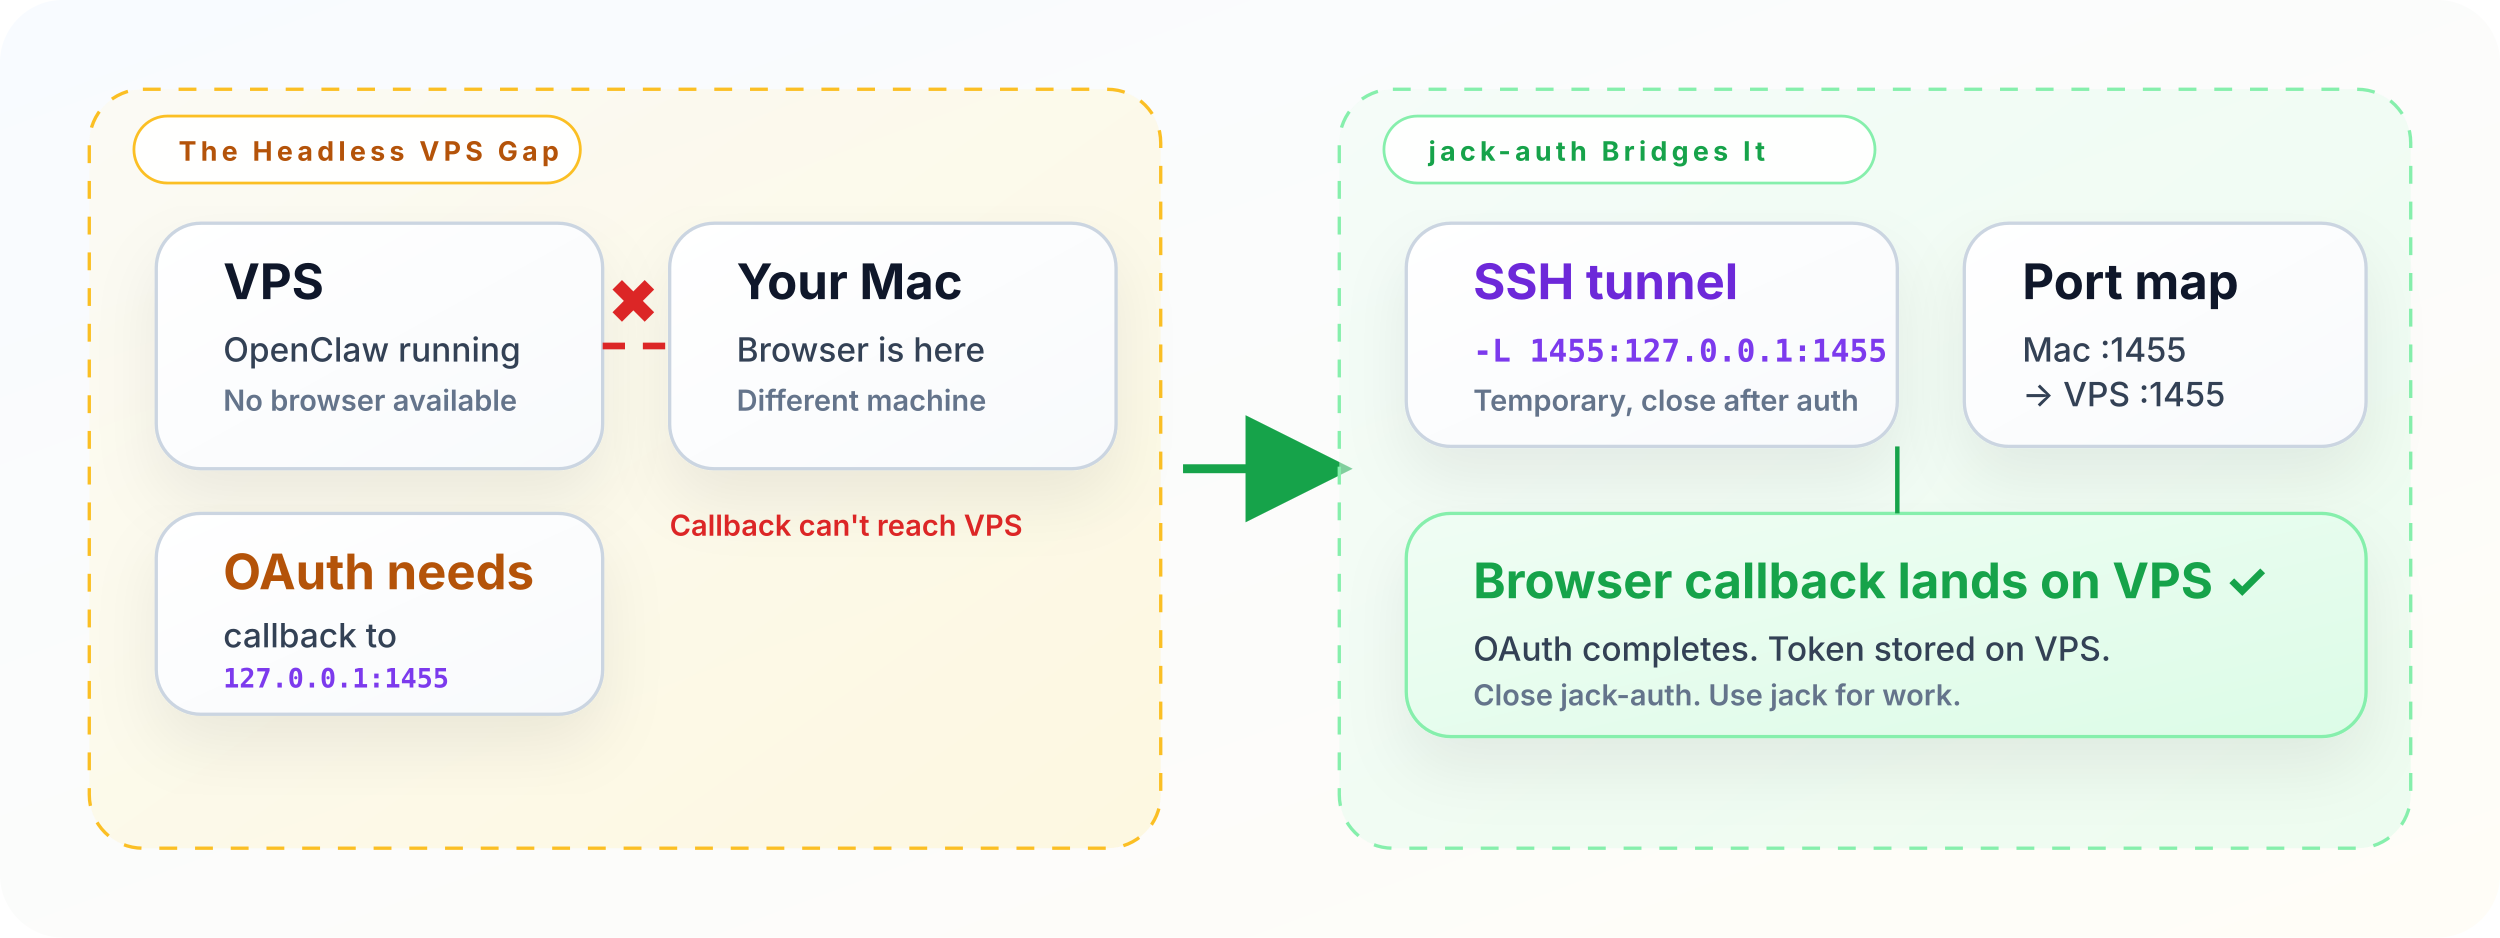
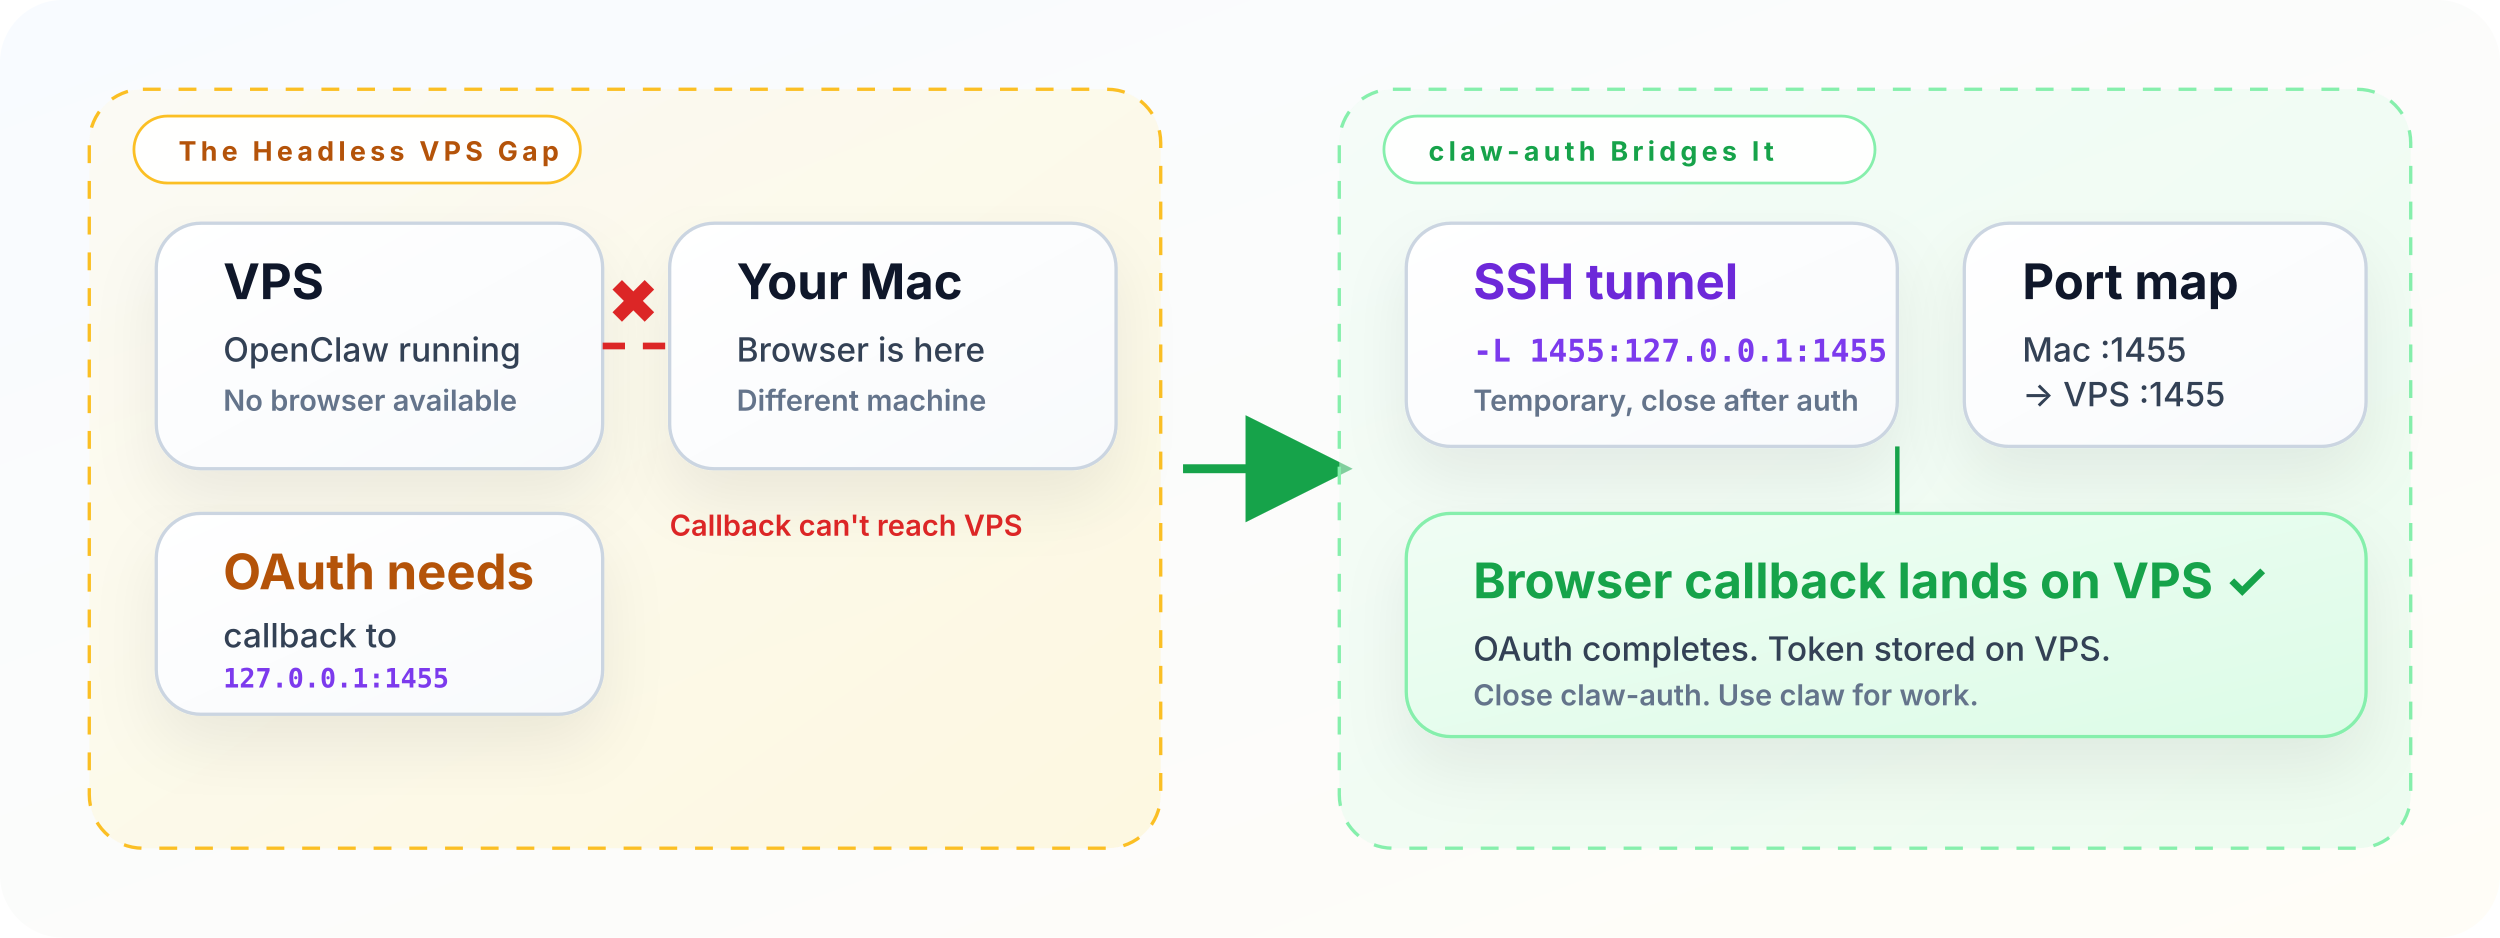
<svg xmlns="http://www.w3.org/2000/svg" width="1120" height="420" viewBox="0 0 1120 420" role="img" aria-labelledby="title desc">
  <defs>
    <linearGradient id="bg" x1="0%" y1="0%" x2="100%" y2="100%">
      <stop offset="0%" stop-color="#f8fbff" />
      <stop offset="100%" stop-color="#fffdf7" />
    </linearGradient>
    <linearGradient id="problem-fill" x1="0%" y1="0%" x2="100%" y2="100%">
      <stop offset="0%" stop-color="#fffbeb" />
      <stop offset="100%" stop-color="#fef3c7" />
    </linearGradient>
    <linearGradient id="fix-fill" x1="0%" y1="0%" x2="100%" y2="100%">
      <stop offset="0%" stop-color="#f0fdf4" />
      <stop offset="100%" stop-color="#dcfce7" />
    </linearGradient>
    <linearGradient id="card-fill" x1="0%" y1="0%" x2="100%" y2="100%">
      <stop offset="0%" stop-color="#ffffff" />
      <stop offset="100%" stop-color="#f8fafc" />
    </linearGradient>
    <filter id="shadow" x="-20%" y="-20%" width="140%" height="160%">
      <feDropShadow dx="0" dy="14" stdDeviation="14" flood-color="#0f172a" flood-opacity="0.07" />
    </filter>
    <marker id="arrow-big" viewBox="0 0 16 16" refX="14" refY="8" markerWidth="12" markerHeight="12" orient="auto-start-reverse">
      <path d="M 0 0 L 16 8 L 0 16 z" fill="#16a34a" />
    </marker>
    <style>
      .section-pill { fill: rgba(255,255,255,0.92); stroke: #cbd5e1; stroke-width: 1.25; }
      .section-label { font: 700 12px -apple-system, BlinkMacSystemFont, "Segoe UI", sans-serif; letter-spacing: 0.16em; text-transform: uppercase; fill: #475569; }
      .card { stroke: #cbd5e1; stroke-width: 1.5; }
      .title { font: 700 22px -apple-system, BlinkMacSystemFont, "Segoe UI", sans-serif; fill: #0f172a; }
      .body { font: 500 15px -apple-system, BlinkMacSystemFont, "Segoe UI", sans-serif; fill: #334155; }
      .meta { font: 600 13px -apple-system, BlinkMacSystemFont, "Segoe UI", sans-serif; fill: #64748b; }
      .code { font: 600 14px "SF Mono", SFMono-Regular, Menlo, monospace; fill: #7c3aed; }
      .gap-line { stroke: #dc2626; stroke-width: 3; fill: none; stroke-dasharray: 10 8; }
      .fix-line { stroke: #16a34a; stroke-width: 4; fill: none; marker-end: url(#arrow-big); }
      .group-problem { fill: url(#problem-fill); fill-opacity: 0.5; stroke: #fbbf24; stroke-width: 1.5; stroke-dasharray: 8 8; }
      .group-fix { fill: url(#fix-fill); fill-opacity: 0.5; stroke: #86efac; stroke-width: 1.5; stroke-dasharray: 8 8; }
    </style>
  </defs>
  <rect width="1120" height="420" rx="28" fill="url(#bg)" />
  <rect class="group-problem" x="40" y="40" width="480" height="340" rx="24" />
  <rect class="section-pill" x="60" y="52" width="200" height="30" rx="15" style="stroke: #fbbf24;" />
  <text class="section-label" x="80" y="72" style="fill: #b45309;">The Headless VPS Gap</text>
  <rect class="card" x="70" y="100" width="200" height="110" rx="20" fill="url(#card-fill)" filter="url(#shadow)" />
  <text class="title" x="100" y="134">VPS</text>
  <text class="body" x="100" y="162">OpenClaw running</text>
  <text class="meta" x="100" y="184">No browser available</text>
  <rect class="card" x="70" y="230" width="200" height="90" rx="20" fill="url(#card-fill)" filter="url(#shadow)" />
  <text class="title" x="100" y="264" style="fill: #b45309;">OAuth needs</text>
  <text class="body" x="100" y="290">callback to</text>
  <text class="code" x="100" y="308" style="font-size: 12px;">127.0.0.1:1455</text>
  <rect class="card" x="300" y="100" width="200" height="110" rx="20" fill="url(#card-fill)" filter="url(#shadow)" />
  <text class="title" x="330" y="134">Your Mac</text>
  <text class="body" x="330" y="162">Browser is here</text>
  <text class="meta" x="330" y="184">Different machine</text>
  <path class="gap-line" d="M 270 155 L 300 155" />
  <text style="font: 700 28px -apple-system, BlinkMacSystemFont, 'Segoe UI', sans-serif; fill: #dc2626;" x="272" y="145">✖</text>
  <text style="font: 600 13px -apple-system, BlinkMacSystemFont, 'Segoe UI', sans-serif; fill: #dc2626;" x="300" y="240">Callback can't reach VPS</text>
  <path class="fix-line" d="M 530 210 C 560 210, 580 210, 600 210" />
  <rect class="group-fix" x="600" y="40" width="480" height="340" rx="24" />
  <rect class="section-pill" x="620" y="52" width="220" height="30" rx="15" style="stroke: #86efac;" />
-   <text class="section-label" x="640" y="72" style="fill: #16a34a;">jack-auth Bridges It</text>
+   <text class="section-label" x="640" y="72" style="fill: #16a34a;">claw-auth Bridges It</text>
  <rect class="card" x="630" y="100" width="220" height="100" rx="20" fill="url(#card-fill)" filter="url(#shadow)" />
  <text class="title" x="660" y="134" style="fill: #6d28d9;">SSH tunnel</text>
  <text class="code" x="660" y="162">-L 1455:127.0.0.1:1455</text>
  <text class="meta" x="660" y="184">Temporary, close after auth</text>
  <rect class="card" x="880" y="100" width="180" height="100" rx="20" fill="url(#card-fill)" filter="url(#shadow)" />
  <text class="title" x="906" y="134">Port map</text>
  <text class="body" x="906" y="162">Mac :1455</text>
  <text class="body" x="906" y="182">→ VPS :1455</text>
  <rect class="card" x="630" y="230" width="430" height="100" rx="20" fill="url(#fix-fill)" filter="url(#shadow)" style="stroke: #86efac;" />
  <text class="title" x="660" y="268" style="fill: #16a34a;">Browser callback lands on VPS ✓</text>
  <text class="body" x="660" y="296">OAuth completes. Token stored on VPS.</text>
-   <text class="meta" x="660" y="316">Close jack-auth. Use jack for work.</text>
+   <text class="meta" x="660" y="316">Close claw-auth. Use claw for work.</text>
  <path style="stroke: #16a34a; stroke-width: 2; fill: none;" d="M 850 200 L 850 230" />
</svg>
